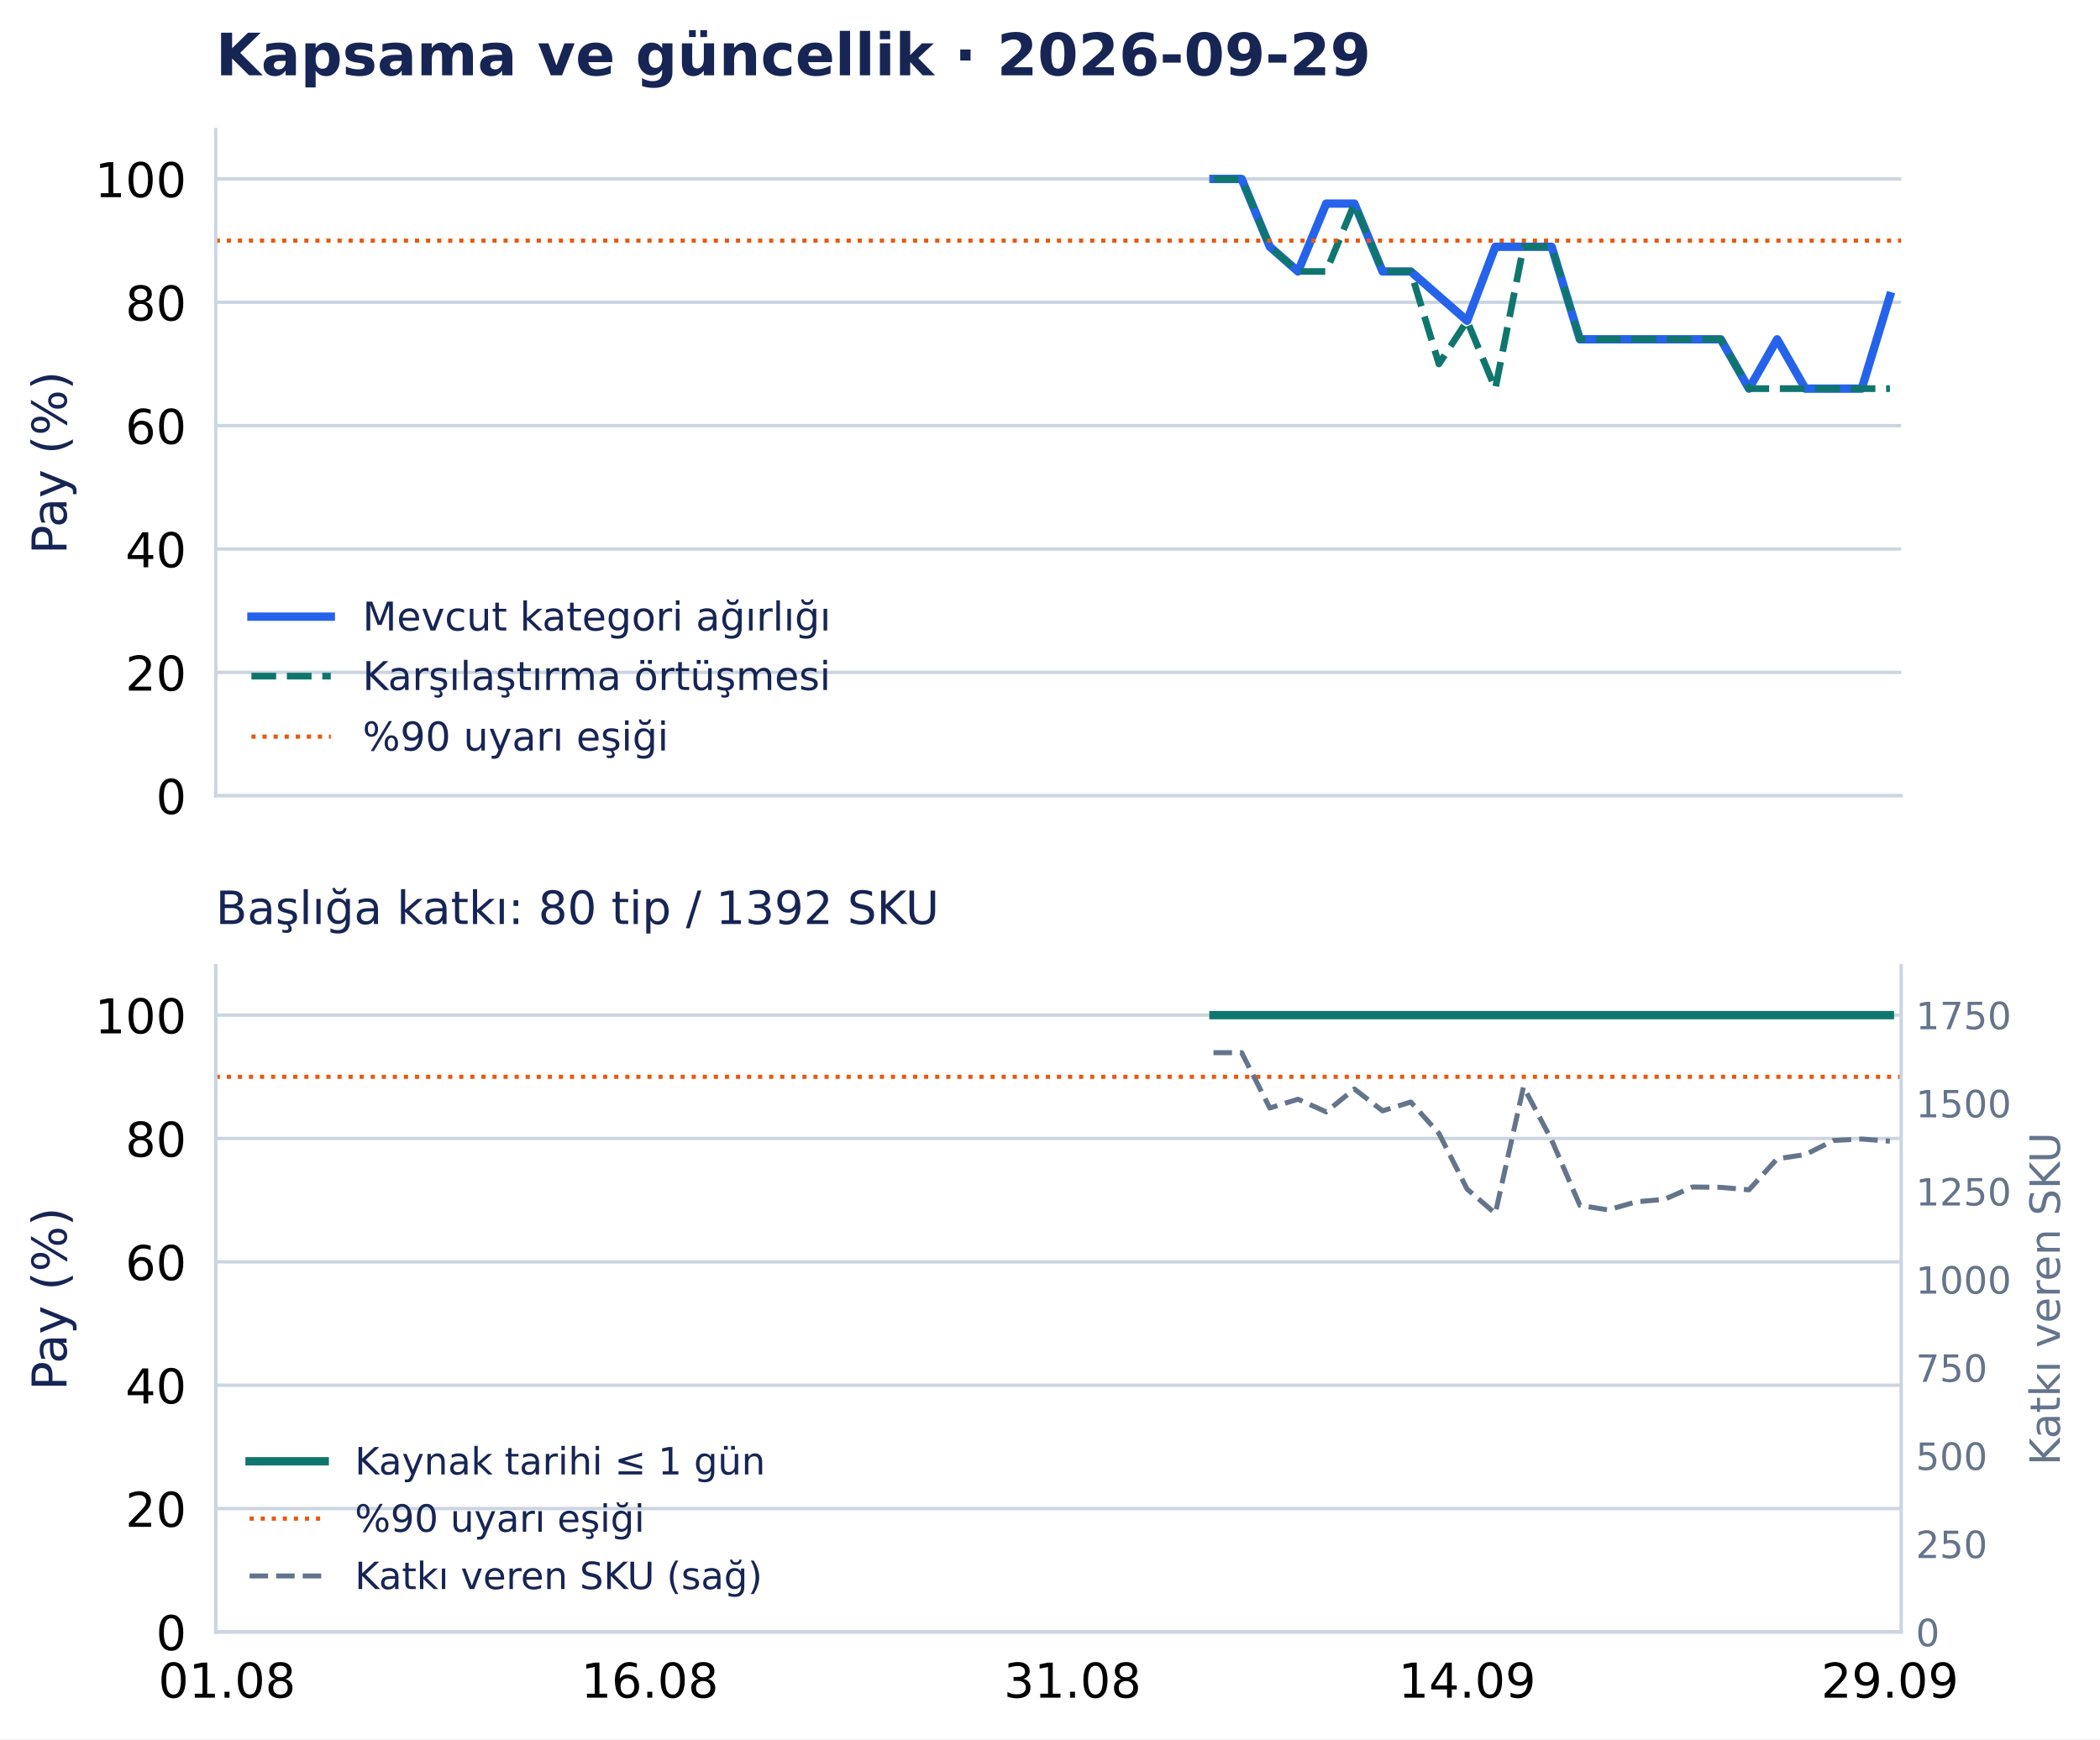
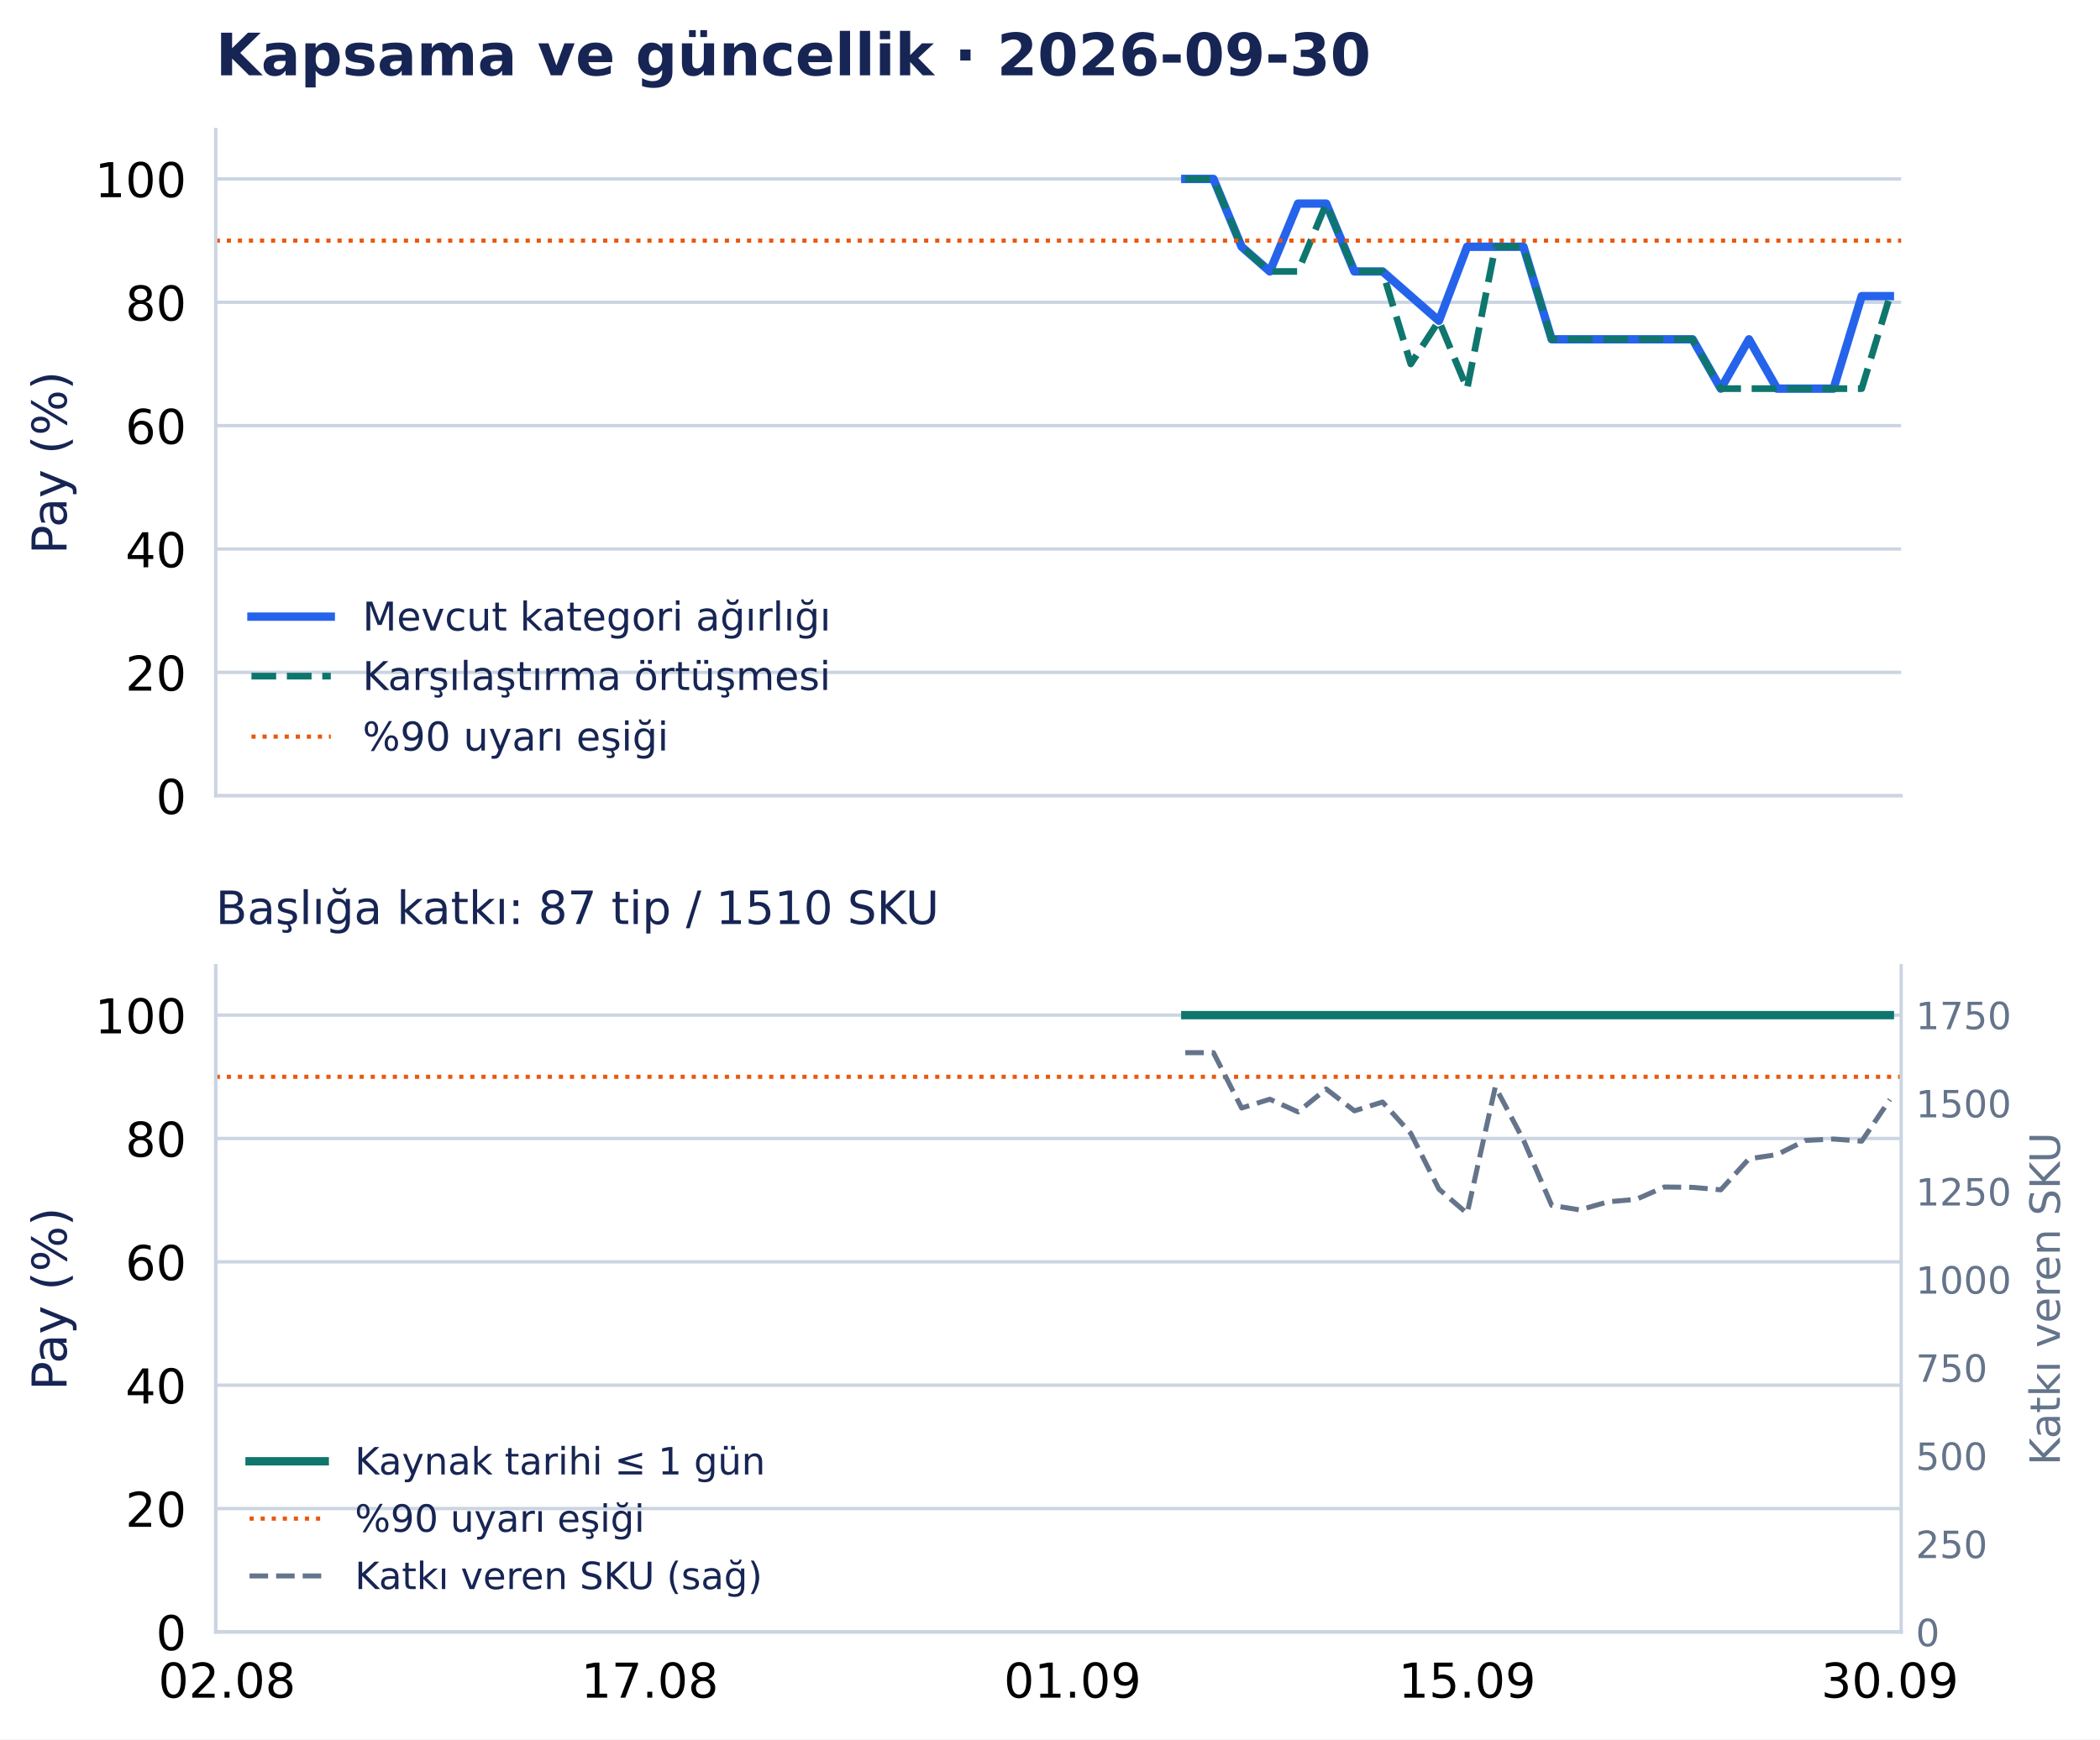
<svg xmlns="http://www.w3.org/2000/svg" width="502.794pt" height="416.535pt" viewBox="0 0 502.794 416.535" version="1.1">
  <defs>
    <style type="text/css">*{stroke-linejoin: round; stroke-linecap: butt}</style>
  </defs>
  <g id="figure_1">
    <g id="patch_1">
      <path d="M 0 416.535 L 502.794 416.535 L 502.794 0 L 0 0 z " style="fill: #ffffff" />
    </g>
    <g id="axes_1">
      <g id="patch_2">
        <path d="M 51.651 190.574 L 455.188 190.574 L 455.188 31.035 L 51.651 31.035 z " style="fill: #ffffff" />
      </g>
      <g id="matplotlib.axis_1">
        <g id="xtick_1">
          <g id="line2d_1" />
        </g>
        <g id="xtick_2">
          <g id="line2d_2" />
        </g>
        <g id="xtick_3">
          <g id="line2d_3" />
        </g>
        <g id="xtick_4">
          <g id="line2d_4" />
        </g>
        <g id="xtick_5">
          <g id="line2d_5" />
        </g>
      </g>
      <g id="matplotlib.axis_2">
        <g id="ytick_1">
          <g id="line2d_6">
            <path d="M 51.651 190.574 L 455.188 190.574 " clip-path="url(#p0e1365a26f)" style="fill: none; stroke: #cbd5e1; stroke-width: 0.8; stroke-linecap: square" />
          </g>
          <g id="line2d_7" />
          <g id="text_1">
            <text style="font-size: 11.5px; font-family: 'DejaVu Sans', 'Bitstream Vera Sans', 'Computer Modern Sans Serif', 'Lucida Grande', 'Verdana', 'Geneva', 'Lucid', 'Arial', 'Helvetica', 'Avant Garde', sans-serif; text-anchor: end" x="44.651" y="194.943" transform="rotate(-0 44.65062 194.9427)">0</text>
          </g>
        </g>
        <g id="ytick_2">
          <g id="line2d_8">
            <path d="M 51.651 161.03 L 455.188 161.03 " clip-path="url(#p0e1365a26f)" style="fill: none; stroke: #cbd5e1; stroke-width: 0.8; stroke-linecap: square" />
          </g>
          <g id="line2d_9" />
          <g id="text_2">
            <text style="font-size: 11.5px; font-family: 'DejaVu Sans', 'Bitstream Vera Sans', 'Computer Modern Sans Serif', 'Lucida Grande', 'Verdana', 'Geneva', 'Lucid', 'Arial', 'Helvetica', 'Avant Garde', sans-serif; text-anchor: end" x="44.651" y="165.398" transform="rotate(-0 44.65062 165.3983)">20</text>
          </g>
        </g>
        <g id="ytick_3">
          <g id="line2d_10">
            <path d="M 51.651 131.485 L 455.188 131.485 " clip-path="url(#p0e1365a26f)" style="fill: none; stroke: #cbd5e1; stroke-width: 0.8; stroke-linecap: square" />
          </g>
          <g id="line2d_11" />
          <g id="text_3">
            <text style="font-size: 11.5px; font-family: 'DejaVu Sans', 'Bitstream Vera Sans', 'Computer Modern Sans Serif', 'Lucida Grande', 'Verdana', 'Geneva', 'Lucid', 'Arial', 'Helvetica', 'Avant Garde', sans-serif; text-anchor: end" x="44.651" y="135.854" transform="rotate(-0 44.65062 135.854)">40</text>
          </g>
        </g>
        <g id="ytick_4">
          <g id="line2d_12">
            <path d="M 51.651 101.941 L 455.188 101.941 " clip-path="url(#p0e1365a26f)" style="fill: none; stroke: #cbd5e1; stroke-width: 0.8; stroke-linecap: square" />
          </g>
          <g id="line2d_13" />
          <g id="text_4">
            <text style="font-size: 11.5px; font-family: 'DejaVu Sans', 'Bitstream Vera Sans', 'Computer Modern Sans Serif', 'Lucida Grande', 'Verdana', 'Geneva', 'Lucid', 'Arial', 'Helvetica', 'Avant Garde', sans-serif; text-anchor: end" x="44.651" y="106.31" transform="rotate(-0 44.65062 106.3097)">60</text>
          </g>
        </g>
        <g id="ytick_5">
          <g id="line2d_14">
            <path d="M 51.651 72.397 L 455.188 72.397 " clip-path="url(#p0e1365a26f)" style="fill: none; stroke: #cbd5e1; stroke-width: 0.8; stroke-linecap: square" />
          </g>
          <g id="line2d_15" />
          <g id="text_5">
            <text style="font-size: 11.5px; font-family: 'DejaVu Sans', 'Bitstream Vera Sans', 'Computer Modern Sans Serif', 'Lucida Grande', 'Verdana', 'Geneva', 'Lucid', 'Arial', 'Helvetica', 'Avant Garde', sans-serif; text-anchor: end" x="44.651" y="76.765" transform="rotate(-0 44.65062 76.76539)">80</text>
          </g>
        </g>
        <g id="ytick_6">
          <g id="line2d_16">
            <path d="M 51.651 42.852 L 455.188 42.852 " clip-path="url(#p0e1365a26f)" style="fill: none; stroke: #cbd5e1; stroke-width: 0.8; stroke-linecap: square" />
          </g>
          <g id="line2d_17" />
          <g id="text_6">
            <text style="font-size: 11.5px; font-family: 'DejaVu Sans', 'Bitstream Vera Sans', 'Computer Modern Sans Serif', 'Lucida Grande', 'Verdana', 'Geneva', 'Lucid', 'Arial', 'Helvetica', 'Avant Garde', sans-serif; text-anchor: end" x="44.651" y="47.221" transform="rotate(-0 44.65062 47.22107)">100</text>
          </g>
        </g>
        <g id="text_7">
          <text style="font-size: 11.5px; font-family: 'DejaVu Sans', 'Bitstream Vera Sans', 'Computer Modern Sans Serif', 'Lucida Grande', 'Verdana', 'Geneva', 'Lucid', 'Arial', 'Helvetica', 'Avant Garde', sans-serif; text-anchor: middle; fill: #172554" x="15.937" y="110.804" transform="rotate(-90 15.93731 110.8044)">Pay (%)</text>
        </g>
      </g>
      <g id="line2d_18">
-         <path d="M 290.534 42.852 L 297.282 42.852 L 304.03 59.102 L 310.778 65.011 L 317.527 48.761 L 324.275 48.761 L 331.023 65.011 L 337.771 65.011 L 344.519 70.92 L 351.267 76.828 L 358.015 59.102 L 364.763 59.102 L 371.512 59.102 L 378.26 81.26 L 385.008 81.26 L 391.756 81.26 L 398.504 81.26 L 405.252 81.26 L 412 81.26 L 418.748 93.078 L 425.497 81.26 L 432.245 93.078 L 438.993 93.078 L 445.741 93.078 L 452.489 70.92 " clip-path="url(#p0e1365a26f)" style="fill: none; stroke: #2563eb; stroke-width: 2; stroke-linecap: square" />
+         <path d="M 283.786 42.852 L 290.534 42.852 L 297.282 59.102 L 304.03 65.011 L 310.778 48.761 L 317.527 48.761 L 324.275 65.011 L 331.023 65.011 L 337.771 70.92 L 344.519 76.828 L 351.267 59.102 L 358.015 59.102 L 364.763 59.102 L 371.512 81.26 L 378.26 81.26 L 385.008 81.26 L 391.756 81.26 L 398.504 81.26 L 405.252 81.26 L 412 93.078 L 418.748 81.26 L 425.497 93.078 L 432.245 93.078 L 438.993 93.078 L 445.741 70.92 L 452.489 70.92 " clip-path="url(#p0e1365a26f)" style="fill: none; stroke: #2563eb; stroke-width: 2; stroke-linecap: square" />
      </g>
      <g id="line2d_19">
-         <path d="M 290.534 42.852 L 297.282 42.852 L 304.03 59.102 L 310.778 65.011 L 317.527 65.011 L 324.275 48.761 L 331.023 65.011 L 337.771 65.011 L 344.519 87.169 L 351.267 76.828 L 358.015 93.078 L 364.763 59.102 L 371.512 59.102 L 378.26 81.26 L 385.008 81.26 L 391.756 81.26 L 398.504 81.26 L 405.252 81.26 L 412 81.26 L 418.748 93.078 L 425.497 93.078 L 432.245 93.078 L 438.993 93.078 L 445.741 93.078 L 452.489 93.078 " clip-path="url(#p0e1365a26f)" style="fill: none; stroke-dasharray: 5.92,2.56; stroke-dashoffset: 0; stroke: #0f766e; stroke-width: 1.6" />
+         <path d="M 283.786 42.852 L 290.534 42.852 L 297.282 59.102 L 304.03 65.011 L 310.778 65.011 L 317.527 48.761 L 324.275 65.011 L 331.023 65.011 L 337.771 87.169 L 344.519 76.828 L 351.267 93.078 L 358.015 59.102 L 364.763 59.102 L 371.512 81.26 L 378.26 81.26 L 385.008 81.26 L 391.756 81.26 L 398.504 81.26 L 405.252 81.26 L 412 93.078 L 418.748 93.078 L 425.497 93.078 L 432.245 93.078 L 438.993 93.078 L 445.741 93.078 L 452.489 70.92 " clip-path="url(#p0e1365a26f)" style="fill: none; stroke-dasharray: 5.92,2.56; stroke-dashoffset: 0; stroke: #0f766e; stroke-width: 1.6" />
      </g>
      <g id="line2d_20">
        <path d="M 51.651 57.625 L 455.188 57.625 " clip-path="url(#p0e1365a26f)" style="fill: none; stroke-dasharray: 1,1.65; stroke-dashoffset: 0; stroke: #ea580c" />
      </g>
      <g id="patch_3">
        <path d="M 51.651 190.574 L 51.651 31.035 " style="fill: none; stroke: #cbd5e1; stroke-width: 0.8; stroke-linejoin: miter; stroke-linecap: square" />
      </g>
      <g id="patch_4">
        <path d="M 51.651 190.574 L 455.188 190.574 " style="fill: none; stroke: #cbd5e1; stroke-width: 0.8; stroke-linejoin: miter; stroke-linecap: square" />
      </g>
      <g id="text_8">
-         <text style="font-weight: 700; font-size: 14px; font-family: 'DejaVu Sans', 'Bitstream Vera Sans', 'Computer Modern Sans Serif', 'Lucida Grande', 'Verdana', 'Geneva', 'Lucid', 'Arial', 'Helvetica', 'Avant Garde', sans-serif; text-anchor: start; fill: #172554" x="51.651" y="18.035" transform="rotate(-0 51.65062 18.03469)">Kapsama ve güncellik · 2026-09-29</text>
+         <text style="font-weight: 700; font-size: 14px; font-family: 'DejaVu Sans', 'Bitstream Vera Sans', 'Computer Modern Sans Serif', 'Lucida Grande', 'Verdana', 'Geneva', 'Lucid', 'Arial', 'Helvetica', 'Avant Garde', sans-serif; text-anchor: start; fill: #172554" x="51.651" y="18.035" transform="rotate(-0 51.65062 18.03469)">Kapsama ve güncellik · 2026-09-30</text>
      </g>
      <g id="legend_1">
        <g id="line2d_21">
          <path d="M 60.201 147.675 L 69.701 147.675 L 79.201 147.675 " style="fill: none; stroke: #2563eb; stroke-width: 2; stroke-linecap: square" />
        </g>
        <g id="text_9">
          <text style="font-size: 9.5px; font-family: 'DejaVu Sans', 'Bitstream Vera Sans', 'Computer Modern Sans Serif', 'Lucida Grande', 'Verdana', 'Geneva', 'Lucid', 'Arial', 'Helvetica', 'Avant Garde', sans-serif; text-anchor: start; fill: #172554" x="86.801" y="151" transform="rotate(-0 86.80062 150.9998)">Mevcut kategori ağırlığı</text>
        </g>
        <g id="line2d_22">
          <path d="M 60.201 161.926 L 69.701 161.926 L 79.201 161.926 " style="fill: none; stroke-dasharray: 5.92,2.56; stroke-dashoffset: 0; stroke: #0f766e; stroke-width: 1.6" />
        </g>
        <g id="text_10">
          <text style="font-size: 9.5px; font-family: 'DejaVu Sans', 'Bitstream Vera Sans', 'Computer Modern Sans Serif', 'Lucida Grande', 'Verdana', 'Geneva', 'Lucid', 'Arial', 'Helvetica', 'Avant Garde', sans-serif; text-anchor: start; fill: #172554" x="86.801" y="165.251" transform="rotate(-0 86.80062 165.2506)">Karşılaştırma örtüşmesi</text>
        </g>
        <g id="line2d_23">
          <path d="M 60.201 176.417 L 69.701 176.417 L 79.201 176.417 " style="fill: none; stroke-dasharray: 1,1.65; stroke-dashoffset: 0; stroke: #ea580c" />
        </g>
        <g id="text_11">
          <text style="font-size: 9.5px; font-family: 'DejaVu Sans', 'Bitstream Vera Sans', 'Computer Modern Sans Serif', 'Lucida Grande', 'Verdana', 'Geneva', 'Lucid', 'Arial', 'Helvetica', 'Avant Garde', sans-serif; text-anchor: start; fill: #172554" x="86.801" y="179.742" transform="rotate(-0 86.80062 179.7418)">%90 uyarı eşiği</text>
        </g>
      </g>
    </g>
    <g id="axes_2">
      <g id="patch_5">
        <path d="M 51.651 390.835 L 455.188 390.835 L 455.188 231.295 L 51.651 231.295 z " style="fill: #ffffff" />
      </g>
      <g id="matplotlib.axis_3">
        <g id="xtick_6">
          <g id="line2d_24" />
          <g id="text_12">
-             <text style="font-size: 11.5px; font-family: 'DejaVu Sans', 'Bitstream Vera Sans', 'Computer Modern Sans Serif', 'Lucida Grande', 'Verdana', 'Geneva', 'Lucid', 'Arial', 'Helvetica', 'Avant Garde', sans-serif; text-anchor: middle" x="54.35" y="406.572" transform="rotate(-0 54.34987 406.572)">01.08</text>
+             <text style="font-size: 11.5px; font-family: 'DejaVu Sans', 'Bitstream Vera Sans', 'Computer Modern Sans Serif', 'Lucida Grande', 'Verdana', 'Geneva', 'Lucid', 'Arial', 'Helvetica', 'Avant Garde', sans-serif; text-anchor: middle" x="54.35" y="406.572" transform="rotate(-0 54.34987 406.572)">02.08</text>
          </g>
        </g>
        <g id="xtick_7">
          <g id="line2d_25" />
          <g id="text_13">
-             <text style="font-size: 11.5px; font-family: 'DejaVu Sans', 'Bitstream Vera Sans', 'Computer Modern Sans Serif', 'Lucida Grande', 'Verdana', 'Geneva', 'Lucid', 'Arial', 'Helvetica', 'Avant Garde', sans-serif; text-anchor: middle" x="155.572" y="406.572" transform="rotate(-0 155.5717 406.572)">16.08</text>
+             <text style="font-size: 11.5px; font-family: 'DejaVu Sans', 'Bitstream Vera Sans', 'Computer Modern Sans Serif', 'Lucida Grande', 'Verdana', 'Geneva', 'Lucid', 'Arial', 'Helvetica', 'Avant Garde', sans-serif; text-anchor: middle" x="155.572" y="406.572" transform="rotate(-0 155.5717 406.572)">17.08</text>
          </g>
        </g>
        <g id="xtick_8">
          <g id="line2d_26" />
          <g id="text_14">
-             <text style="font-size: 11.5px; font-family: 'DejaVu Sans', 'Bitstream Vera Sans', 'Computer Modern Sans Serif', 'Lucida Grande', 'Verdana', 'Geneva', 'Lucid', 'Arial', 'Helvetica', 'Avant Garde', sans-serif; text-anchor: middle" x="256.794" y="406.572" transform="rotate(-0 256.7935 406.572)">31.08</text>
+             <text style="font-size: 11.5px; font-family: 'DejaVu Sans', 'Bitstream Vera Sans', 'Computer Modern Sans Serif', 'Lucida Grande', 'Verdana', 'Geneva', 'Lucid', 'Arial', 'Helvetica', 'Avant Garde', sans-serif; text-anchor: middle" x="256.794" y="406.572" transform="rotate(-0 256.7935 406.572)">01.09</text>
          </g>
        </g>
        <g id="xtick_9">
          <g id="line2d_27" />
          <g id="text_15">
-             <text style="font-size: 11.5px; font-family: 'DejaVu Sans', 'Bitstream Vera Sans', 'Computer Modern Sans Serif', 'Lucida Grande', 'Verdana', 'Geneva', 'Lucid', 'Arial', 'Helvetica', 'Avant Garde', sans-serif; text-anchor: middle" x="351.267" y="406.572" transform="rotate(-0 351.2672 406.572)">14.09</text>
+             <text style="font-size: 11.5px; font-family: 'DejaVu Sans', 'Bitstream Vera Sans', 'Computer Modern Sans Serif', 'Lucida Grande', 'Verdana', 'Geneva', 'Lucid', 'Arial', 'Helvetica', 'Avant Garde', sans-serif; text-anchor: middle" x="351.267" y="406.572" transform="rotate(-0 351.2672 406.572)">15.09</text>
          </g>
        </g>
        <g id="xtick_10">
          <g id="line2d_28" />
          <g id="text_16">
-             <text style="font-size: 11.5px; font-family: 'DejaVu Sans', 'Bitstream Vera Sans', 'Computer Modern Sans Serif', 'Lucida Grande', 'Verdana', 'Geneva', 'Lucid', 'Arial', 'Helvetica', 'Avant Garde', sans-serif; text-anchor: middle" x="452.489" y="406.572" transform="rotate(-0 452.489 406.572)">29.09</text>
+             <text style="font-size: 11.5px; font-family: 'DejaVu Sans', 'Bitstream Vera Sans', 'Computer Modern Sans Serif', 'Lucida Grande', 'Verdana', 'Geneva', 'Lucid', 'Arial', 'Helvetica', 'Avant Garde', sans-serif; text-anchor: middle" x="452.489" y="406.572" transform="rotate(-0 452.489 406.572)">30.09</text>
          </g>
        </g>
      </g>
      <g id="matplotlib.axis_4">
        <g id="ytick_7">
          <g id="line2d_29">
            <path d="M 51.651 390.835 L 455.188 390.835 " clip-path="url(#pd502d77126)" style="fill: none; stroke: #cbd5e1; stroke-width: 0.8; stroke-linecap: square" />
          </g>
          <g id="line2d_30" />
          <g id="text_17">
            <text style="font-size: 11.5px; font-family: 'DejaVu Sans', 'Bitstream Vera Sans', 'Computer Modern Sans Serif', 'Lucida Grande', 'Verdana', 'Geneva', 'Lucid', 'Arial', 'Helvetica', 'Avant Garde', sans-serif; text-anchor: end" x="44.651" y="395.203" transform="rotate(-0 44.65062 395.2033)">0</text>
          </g>
        </g>
        <g id="ytick_8">
          <g id="line2d_31">
            <path d="M 51.651 361.29 L 455.188 361.29 " clip-path="url(#pd502d77126)" style="fill: none; stroke: #cbd5e1; stroke-width: 0.8; stroke-linecap: square" />
          </g>
          <g id="line2d_32" />
          <g id="text_18">
            <text style="font-size: 11.5px; font-family: 'DejaVu Sans', 'Bitstream Vera Sans', 'Computer Modern Sans Serif', 'Lucida Grande', 'Verdana', 'Geneva', 'Lucid', 'Arial', 'Helvetica', 'Avant Garde', sans-serif; text-anchor: end" x="44.651" y="365.659" transform="rotate(-0 44.65062 365.659)">20</text>
          </g>
        </g>
        <g id="ytick_9">
          <g id="line2d_33">
            <path d="M 51.651 331.746 L 455.188 331.746 " clip-path="url(#pd502d77126)" style="fill: none; stroke: #cbd5e1; stroke-width: 0.8; stroke-linecap: square" />
          </g>
          <g id="line2d_34" />
          <g id="text_19">
            <text style="font-size: 11.5px; font-family: 'DejaVu Sans', 'Bitstream Vera Sans', 'Computer Modern Sans Serif', 'Lucida Grande', 'Verdana', 'Geneva', 'Lucid', 'Arial', 'Helvetica', 'Avant Garde', sans-serif; text-anchor: end" x="44.651" y="336.115" transform="rotate(-0 44.65062 336.1147)">40</text>
          </g>
        </g>
        <g id="ytick_10">
          <g id="line2d_35">
            <path d="M 51.651 302.202 L 455.188 302.202 " clip-path="url(#pd502d77126)" style="fill: none; stroke: #cbd5e1; stroke-width: 0.8; stroke-linecap: square" />
          </g>
          <g id="line2d_36" />
          <g id="text_20">
            <text style="font-size: 11.5px; font-family: 'DejaVu Sans', 'Bitstream Vera Sans', 'Computer Modern Sans Serif', 'Lucida Grande', 'Verdana', 'Geneva', 'Lucid', 'Arial', 'Helvetica', 'Avant Garde', sans-serif; text-anchor: end" x="44.651" y="306.57" transform="rotate(-0 44.65062 306.5704)">60</text>
          </g>
        </g>
        <g id="ytick_11">
          <g id="line2d_37">
            <path d="M 51.651 272.657 L 455.188 272.657 " clip-path="url(#pd502d77126)" style="fill: none; stroke: #cbd5e1; stroke-width: 0.8; stroke-linecap: square" />
          </g>
          <g id="line2d_38" />
          <g id="text_21">
            <text style="font-size: 11.5px; font-family: 'DejaVu Sans', 'Bitstream Vera Sans', 'Computer Modern Sans Serif', 'Lucida Grande', 'Verdana', 'Geneva', 'Lucid', 'Arial', 'Helvetica', 'Avant Garde', sans-serif; text-anchor: end" x="44.651" y="277.026" transform="rotate(-0 44.65062 277.0261)">80</text>
          </g>
        </g>
        <g id="ytick_12">
          <g id="line2d_39">
            <path d="M 51.651 243.113 L 455.188 243.113 " clip-path="url(#pd502d77126)" style="fill: none; stroke: #cbd5e1; stroke-width: 0.8; stroke-linecap: square" />
          </g>
          <g id="line2d_40" />
          <g id="text_22">
            <text style="font-size: 11.5px; font-family: 'DejaVu Sans', 'Bitstream Vera Sans', 'Computer Modern Sans Serif', 'Lucida Grande', 'Verdana', 'Geneva', 'Lucid', 'Arial', 'Helvetica', 'Avant Garde', sans-serif; text-anchor: end" x="44.651" y="247.482" transform="rotate(-0 44.65062 247.4817)">100</text>
          </g>
        </g>
        <g id="text_23">
          <text style="font-size: 11.5px; font-family: 'DejaVu Sans', 'Bitstream Vera Sans', 'Computer Modern Sans Serif', 'Lucida Grande', 'Verdana', 'Geneva', 'Lucid', 'Arial', 'Helvetica', 'Avant Garde', sans-serif; text-anchor: middle; fill: #172554" x="15.937" y="311.065" transform="rotate(-90 15.93731 311.065)">Pay (%)</text>
        </g>
      </g>
      <g id="line2d_41">
-         <path d="M 290.534 243.113 L 297.282 243.113 L 304.03 243.113 L 310.778 243.113 L 317.527 243.113 L 324.275 243.113 L 331.023 243.113 L 337.771 243.113 L 344.519 243.113 L 351.267 243.113 L 358.015 243.113 L 364.763 243.113 L 371.512 243.113 L 378.26 243.113 L 385.008 243.113 L 391.756 243.113 L 398.504 243.113 L 405.252 243.113 L 412 243.113 L 418.748 243.113 L 425.497 243.113 L 432.245 243.113 L 438.993 243.113 L 445.741 243.113 L 452.489 243.113 " clip-path="url(#pd502d77126)" style="fill: none; stroke: #0f766e; stroke-width: 2; stroke-linecap: square" />
+         <path d="M 283.786 243.113 L 290.534 243.113 L 297.282 243.113 L 304.03 243.113 L 310.778 243.113 L 317.527 243.113 L 324.275 243.113 L 331.023 243.113 L 337.771 243.113 L 344.519 243.113 L 351.267 243.113 L 358.015 243.113 L 364.763 243.113 L 371.512 243.113 L 378.26 243.113 L 385.008 243.113 L 391.756 243.113 L 398.504 243.113 L 405.252 243.113 L 412 243.113 L 418.748 243.113 L 425.497 243.113 L 432.245 243.113 L 438.993 243.113 L 445.741 243.113 L 452.489 243.113 " clip-path="url(#pd502d77126)" style="fill: none; stroke: #0f766e; stroke-width: 2; stroke-linecap: square" />
      </g>
      <g id="line2d_42">
        <path d="M 51.651 257.885 L 455.188 257.885 " clip-path="url(#pd502d77126)" style="fill: none; stroke-dasharray: 1,1.65; stroke-dashoffset: 0; stroke: #ea580c" />
      </g>
      <g id="patch_6">
        <path d="M 51.651 390.835 L 51.651 231.295 " style="fill: none; stroke: #cbd5e1; stroke-width: 0.8; stroke-linejoin: miter; stroke-linecap: square" />
      </g>
      <g id="patch_7">
        <path d="M 51.651 390.835 L 455.188 390.835 " style="fill: none; stroke: #cbd5e1; stroke-width: 0.8; stroke-linejoin: miter; stroke-linecap: square" />
      </g>
      <g id="text_24">
-         <text style="font-size: 11px; font-family: 'DejaVu Sans', 'Bitstream Vera Sans', 'Computer Modern Sans Serif', 'Lucida Grande', 'Verdana', 'Geneva', 'Lucid', 'Arial', 'Helvetica', 'Avant Garde', sans-serif; text-anchor: start; fill: #172554" x="51.651" y="221.295" transform="rotate(-0 51.65062 221.2954)">Başlığa katkı: 80 tip / 1392 SKU</text>
+         <text style="font-size: 11px; font-family: 'DejaVu Sans', 'Bitstream Vera Sans', 'Computer Modern Sans Serif', 'Lucida Grande', 'Verdana', 'Geneva', 'Lucid', 'Arial', 'Helvetica', 'Avant Garde', sans-serif; text-anchor: start; fill: #172554" x="51.651" y="221.295" transform="rotate(-0 51.65062 221.2954)">Başlığa katkı: 87 tip / 1510 SKU</text>
      </g>
      <g id="legend_2">
        <g id="line2d_43">
          <path d="M 59.751 349.966 L 68.751 349.966 L 77.751 349.966 " style="fill: none; stroke: #0f766e; stroke-width: 2; stroke-linecap: square" />
        </g>
        <g id="text_25">
          <text style="font-size: 9px; font-family: 'DejaVu Sans', 'Bitstream Vera Sans', 'Computer Modern Sans Serif', 'Lucida Grande', 'Verdana', 'Geneva', 'Lucid', 'Arial', 'Helvetica', 'Avant Garde', sans-serif; text-anchor: start; fill: #172554" x="84.951" y="353.116" transform="rotate(-0 84.95063 353.1155)">Kaynak tarihi ≤ 1 gün</text>
        </g>
        <g id="line2d_44">
          <path d="M 59.751 363.694 L 68.751 363.694 L 77.751 363.694 " style="fill: none; stroke-dasharray: 1,1.65; stroke-dashoffset: 0; stroke: #ea580c" />
        </g>
        <g id="text_26">
          <text style="font-size: 9px; font-family: 'DejaVu Sans', 'Bitstream Vera Sans', 'Computer Modern Sans Serif', 'Lucida Grande', 'Verdana', 'Geneva', 'Lucid', 'Arial', 'Helvetica', 'Avant Garde', sans-serif; text-anchor: start; fill: #172554" x="84.951" y="366.844" transform="rotate(-0 84.95063 366.8441)">%90 uyarı eşiği</text>
        </g>
        <g id="line2d_45">
          <path d="M 59.751 377.423 L 68.751 377.423 L 77.751 377.423 " style="fill: none; stroke-dasharray: 4.44,1.92; stroke-dashoffset: 0; stroke: #64748b; stroke-width: 1.2" />
        </g>
        <g id="text_27">
          <text style="font-size: 9px; font-family: 'DejaVu Sans', 'Bitstream Vera Sans', 'Computer Modern Sans Serif', 'Lucida Grande', 'Verdana', 'Geneva', 'Lucid', 'Arial', 'Helvetica', 'Avant Garde', sans-serif; text-anchor: start; fill: #172554" x="84.951" y="380.573" transform="rotate(-0 84.95063 380.5726)">Katkı veren SKU (sağ)</text>
        </g>
      </g>
    </g>
    <g id="axes_3">
      <g id="matplotlib.axis_5">
        <g id="ytick_13">
          <g id="line2d_46" />
          <g id="text_28">
            <text style="font-size: 9px; font-family: 'DejaVu Sans', 'Bitstream Vera Sans', 'Computer Modern Sans Serif', 'Lucida Grande', 'Verdana', 'Geneva', 'Lucid', 'Arial', 'Helvetica', 'Avant Garde', sans-serif; text-anchor: start; fill: #64748b" x="458.688" y="394.254" transform="rotate(-0 458.6883 394.2536)">0</text>
          </g>
        </g>
        <g id="ytick_14">
          <g id="line2d_47" />
          <g id="text_29">
            <text style="font-size: 9px; font-family: 'DejaVu Sans', 'Bitstream Vera Sans', 'Computer Modern Sans Serif', 'Lucida Grande', 'Verdana', 'Geneva', 'Lucid', 'Arial', 'Helvetica', 'Avant Garde', sans-serif; text-anchor: start; fill: #64748b" x="458.688" y="373.144" transform="rotate(-0 458.6883 373.1444)">250</text>
          </g>
        </g>
        <g id="ytick_15">
          <g id="line2d_48" />
          <g id="text_30">
            <text style="font-size: 9px; font-family: 'DejaVu Sans', 'Bitstream Vera Sans', 'Computer Modern Sans Serif', 'Lucida Grande', 'Verdana', 'Geneva', 'Lucid', 'Arial', 'Helvetica', 'Avant Garde', sans-serif; text-anchor: start; fill: #64748b" x="458.688" y="352.035" transform="rotate(-0 458.6883 352.0352)">500</text>
          </g>
        </g>
        <g id="ytick_16">
          <g id="line2d_49" />
          <g id="text_31">
            <text style="font-size: 9px; font-family: 'DejaVu Sans', 'Bitstream Vera Sans', 'Computer Modern Sans Serif', 'Lucida Grande', 'Verdana', 'Geneva', 'Lucid', 'Arial', 'Helvetica', 'Avant Garde', sans-serif; text-anchor: start; fill: #64748b" x="458.688" y="330.926" transform="rotate(-0 458.6883 330.9259)">750</text>
          </g>
        </g>
        <g id="ytick_17">
          <g id="line2d_50" />
          <g id="text_32">
            <text style="font-size: 9px; font-family: 'DejaVu Sans', 'Bitstream Vera Sans', 'Computer Modern Sans Serif', 'Lucida Grande', 'Verdana', 'Geneva', 'Lucid', 'Arial', 'Helvetica', 'Avant Garde', sans-serif; text-anchor: start; fill: #64748b" x="458.688" y="309.817" transform="rotate(-0 458.6883 309.8167)">1000</text>
          </g>
        </g>
        <g id="ytick_18">
          <g id="line2d_51" />
          <g id="text_33">
            <text style="font-size: 9px; font-family: 'DejaVu Sans', 'Bitstream Vera Sans', 'Computer Modern Sans Serif', 'Lucida Grande', 'Verdana', 'Geneva', 'Lucid', 'Arial', 'Helvetica', 'Avant Garde', sans-serif; text-anchor: start; fill: #64748b" x="458.688" y="288.707" transform="rotate(-0 458.6883 288.7075)">1250</text>
          </g>
        </g>
        <g id="ytick_19">
          <g id="line2d_52" />
          <g id="text_34">
            <text style="font-size: 9px; font-family: 'DejaVu Sans', 'Bitstream Vera Sans', 'Computer Modern Sans Serif', 'Lucida Grande', 'Verdana', 'Geneva', 'Lucid', 'Arial', 'Helvetica', 'Avant Garde', sans-serif; text-anchor: start; fill: #64748b" x="458.688" y="267.598" transform="rotate(-0 458.6883 267.5983)">1500</text>
          </g>
        </g>
        <g id="ytick_20">
          <g id="line2d_53" />
          <g id="text_35">
            <text style="font-size: 9px; font-family: 'DejaVu Sans', 'Bitstream Vera Sans', 'Computer Modern Sans Serif', 'Lucida Grande', 'Verdana', 'Geneva', 'Lucid', 'Arial', 'Helvetica', 'Avant Garde', sans-serif; text-anchor: start; fill: #64748b" x="458.688" y="246.489" transform="rotate(-0 458.6883 246.489)">1750</text>
          </g>
        </g>
        <g id="text_36">
          <text style="font-size: 10px; font-family: 'DejaVu Sans', 'Bitstream Vera Sans', 'Computer Modern Sans Serif', 'Lucida Grande', 'Verdana', 'Geneva', 'Lucid', 'Arial', 'Helvetica', 'Avant Garde', sans-serif; text-anchor: middle; fill: #64748b" x="493.192" y="311.065" transform="rotate(-90 493.1917 311.065)">Katkı veren SKU</text>
        </g>
      </g>
      <g id="line2d_54">
-         <path d="M 290.534 252.105 L 297.282 252.105 L 304.03 265.361 L 310.778 263.251 L 317.527 266.29 L 324.275 260.802 L 331.023 266.037 L 337.771 263.926 L 344.519 271.441 L 351.267 284.782 L 358.015 290.608 L 364.763 260.295 L 371.512 273.045 L 378.26 288.666 L 385.008 289.764 L 391.756 287.822 L 398.504 287.231 L 405.252 284.275 L 412 284.36 L 418.748 284.951 L 425.497 277.52 L 432.245 276.507 L 438.993 273.13 L 445.741 272.792 L 452.489 273.299 " clip-path="url(#pd502d77126)" style="fill: none; stroke-dasharray: 4.44,1.92; stroke-dashoffset: 0; stroke: #64748b; stroke-width: 1.2" />
+         <path d="M 283.786 252.105 L 290.534 252.105 L 297.282 265.361 L 304.03 263.251 L 310.778 266.29 L 317.527 260.802 L 324.275 266.037 L 331.023 263.926 L 337.771 271.441 L 344.519 284.782 L 351.267 290.608 L 358.015 260.295 L 364.763 273.045 L 371.512 288.666 L 378.26 289.764 L 385.008 287.822 L 391.756 287.231 L 398.504 284.275 L 405.252 284.36 L 412 284.951 L 418.748 277.52 L 425.497 276.507 L 432.245 273.13 L 438.993 272.792 L 445.741 273.299 L 452.489 263.335 " clip-path="url(#pd502d77126)" style="fill: none; stroke-dasharray: 4.44,1.92; stroke-dashoffset: 0; stroke: #64748b; stroke-width: 1.2" />
      </g>
      <g id="patch_8">
        <path d="M 51.651 390.835 L 51.651 231.295 " style="fill: none; stroke: #cbd5e1; stroke-width: 0.8; stroke-linejoin: miter; stroke-linecap: square" />
      </g>
      <g id="patch_9">
        <path d="M 455.188 390.835 L 455.188 231.295 " style="fill: none; stroke: #cbd5e1; stroke-width: 0.8; stroke-linejoin: miter; stroke-linecap: square" />
      </g>
      <g id="patch_10">
        <path d="M 51.651 390.835 L 455.188 390.835 " style="fill: none; stroke: #cbd5e1; stroke-width: 0.8; stroke-linejoin: miter; stroke-linecap: square" />
      </g>
    </g>
  </g>
  <defs>
    <clipPath id="p0e1365a26f">
      <rect x="51.651" y="31.035" width="403.538" height="159.539" />
    </clipPath>
    <clipPath id="pd502d77126">
      <rect x="51.651" y="231.295" width="403.538" height="159.539" />
    </clipPath>
  </defs>
</svg>
